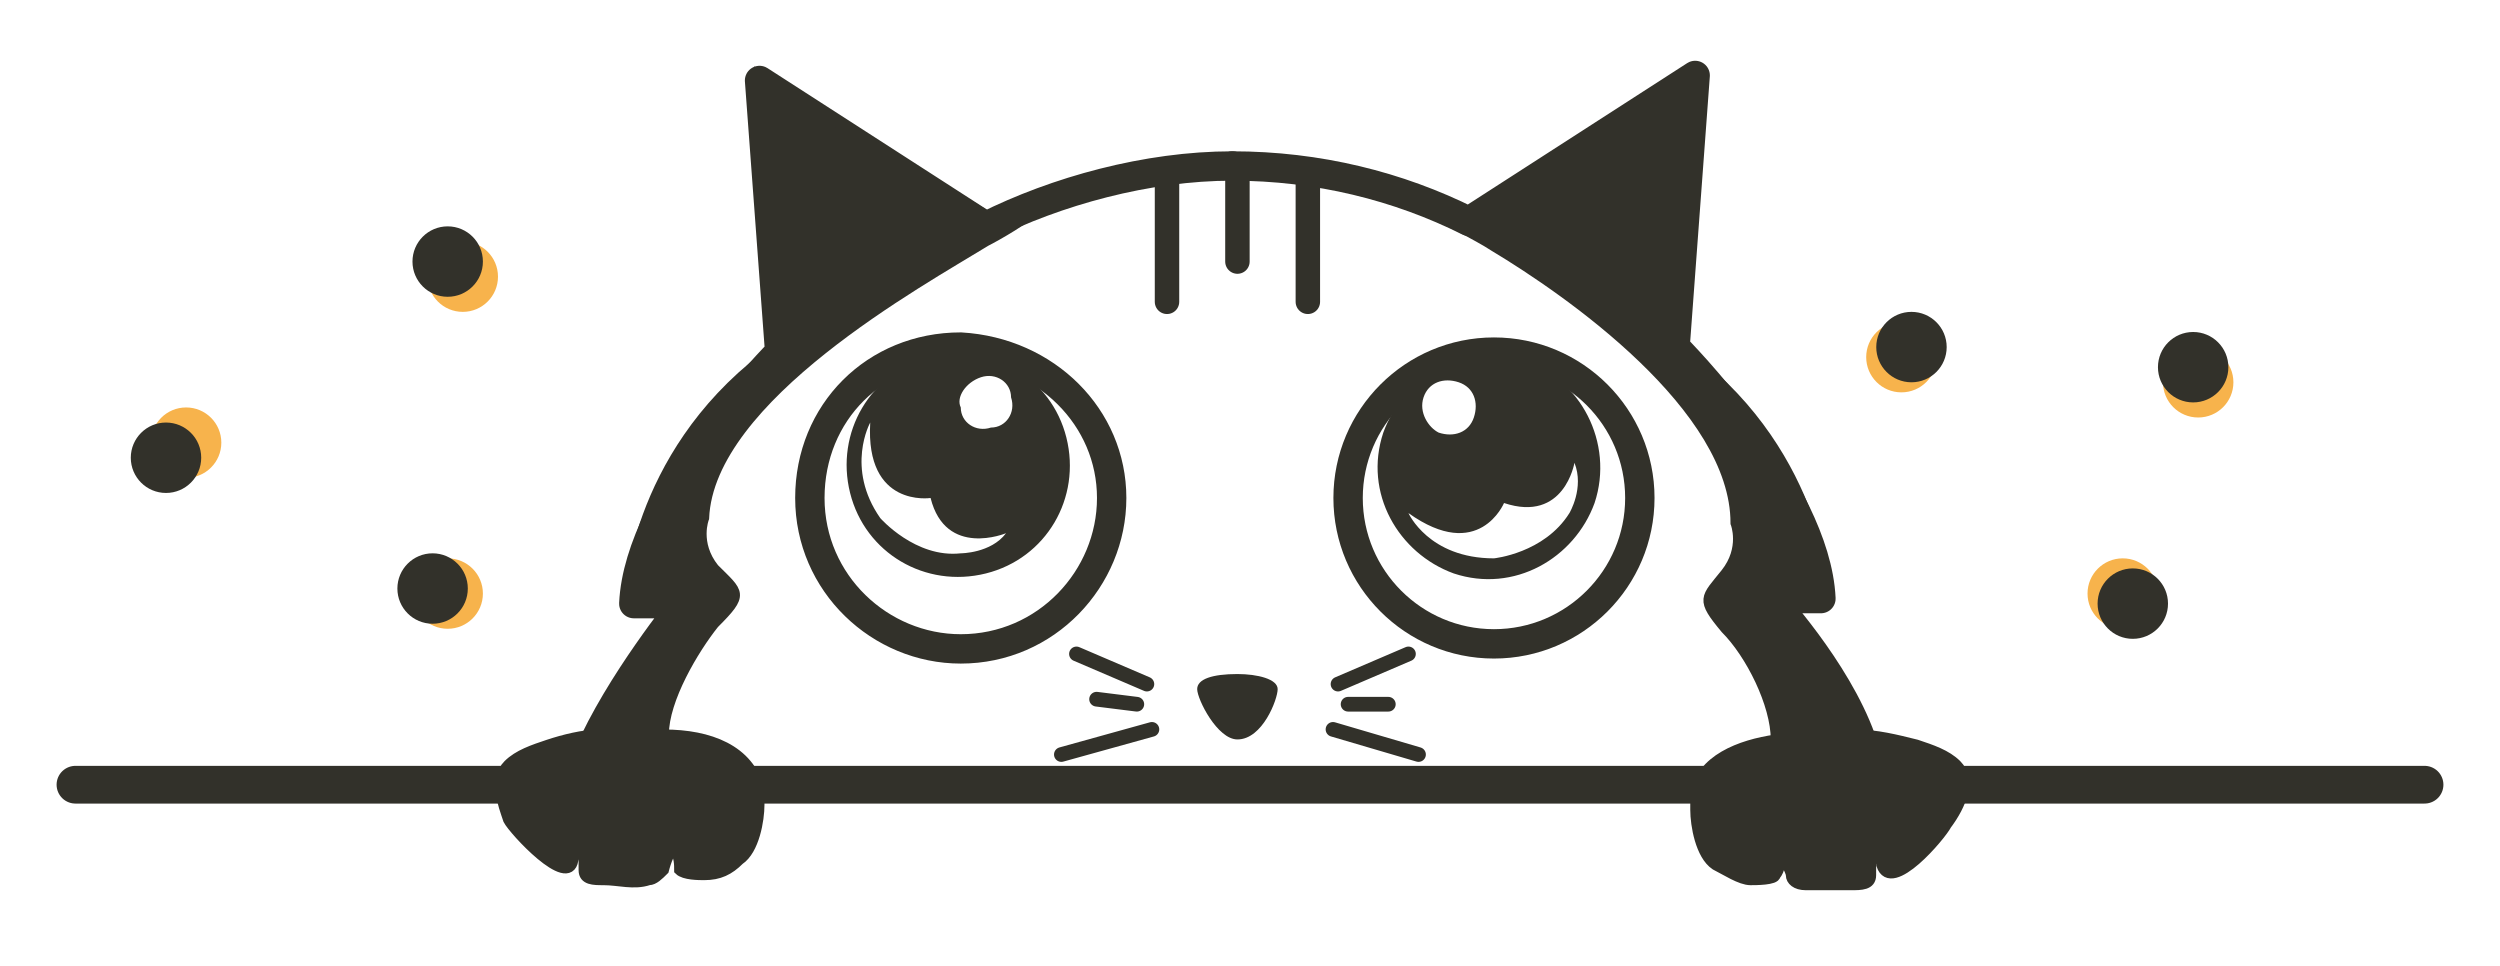
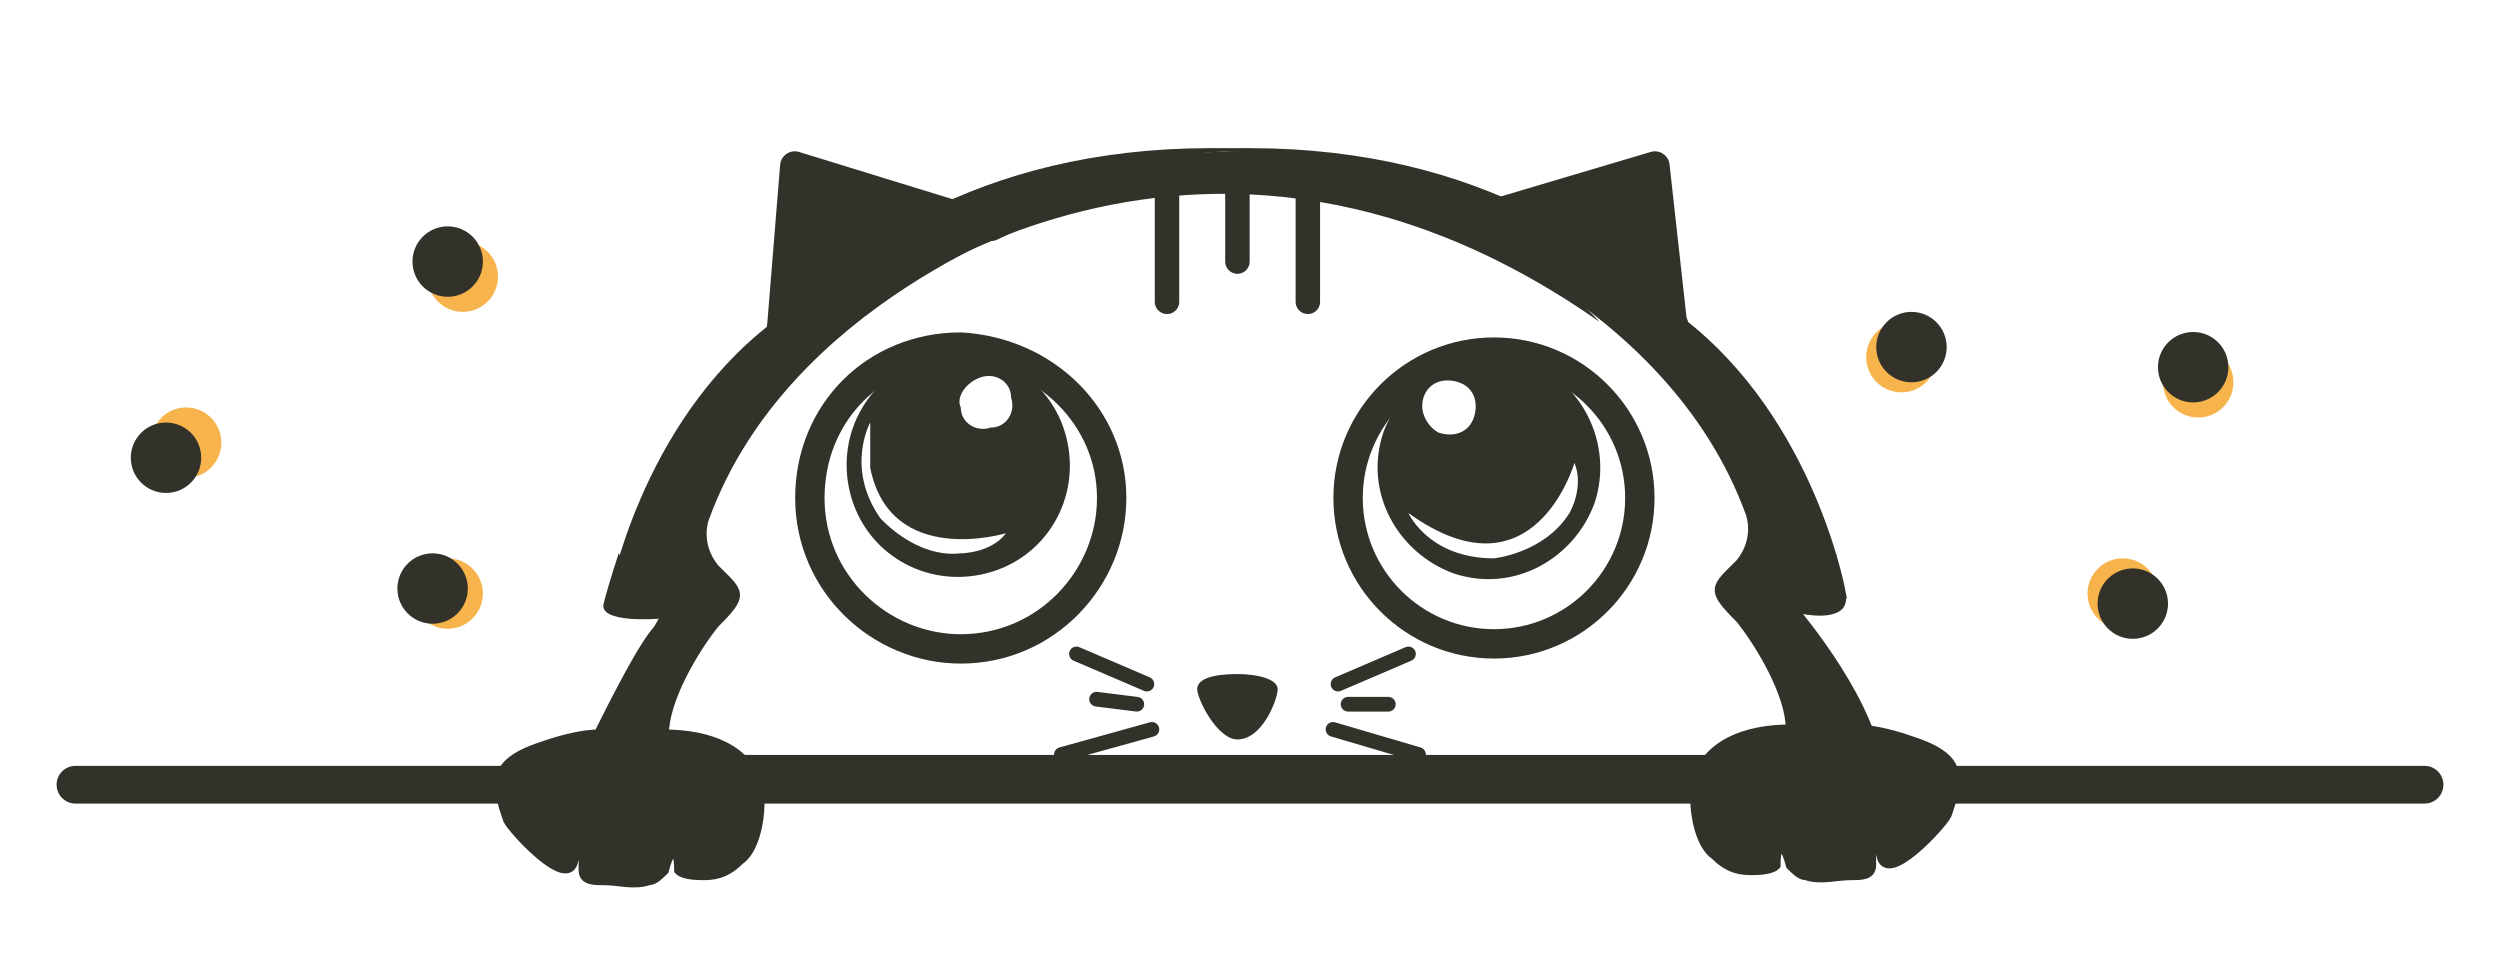
<svg xmlns="http://www.w3.org/2000/svg" version="1.1" id="Layer_1" x="0px" y="0px" viewBox="0 0 49.7 19.2" style="enable-background:new 0 0 49.7 19.2;" xml:space="preserve">
  <style type="text/css">
	.st0{fill:none;stroke:#32312A;stroke-width:0.292;stroke-linecap:round;stroke-miterlimit:10;}
	.st1{fill:none;stroke:#32312A;stroke-width:0.584;stroke-linecap:round;stroke-linejoin:round;stroke-miterlimit:10;}
	.st2{fill:none;stroke:#32312A;stroke-width:0.584;stroke-miterlimit:10;}
	.st3{fill:#32312A;}
	.st4{fill:none;stroke:#32312A;stroke-width:0.486;stroke-linecap:round;stroke-linejoin:round;stroke-miterlimit:10;}
	.st5{fill:#32312A;stroke:#32312A;stroke-width:0.195;stroke-linecap:round;stroke-miterlimit:10;}
	.st6{fill:none;stroke:#32312A;stroke-width:0.75;stroke-linecap:round;stroke-linejoin:round;stroke-miterlimit:10;}
	.st7{fill:#F7B34C;}
</style>
  <g>
    <g>
      <line class="st0" x1="28.2" y1="15" x2="26.5" y2="14.5" />
      <line class="st0" x1="28" y1="13" x2="26.6" y2="13.6" />
      <line class="st0" x1="27.6" y1="14" x2="26.8" y2="14" />
    </g>
    <g>
      <line class="st0" x1="21.1" y1="15" x2="22.9" y2="14.5" />
      <line class="st0" x1="21.4" y1="13" x2="22.8" y2="13.6" />
      <line class="st0" x1="21.8" y1="13.9" x2="22.6" y2="14" />
    </g>
-     <path class="st1" d="M24.5,3.3c1.7,0,3.3,0.4,4.7,1.1l4.5-2.9l-0.4,5.4c0,0,2.8,2.8,2.9,5h-1c0,0,1.3,1.4,1.8,2.8" />
-     <path class="st1" d="M11.7,15c0.6-1.4,1.9-3,1.9-3h-1c0.1-2.2,2.9-5,2.9-5l-0.4-5.4l4.5,2.9c1.4-0.7,3.2-1.2,4.9-1.2" />
+     <path class="st1" d="M24.5,3.3c1.7,0,3.3,0.4,4.7,1.1l3.7-1.1l0.4,3.6c0,0,2.8,2.8,2.9,5h-1c0,0,1.3,1.4,1.8,2.8" />
+     <path class="st1" d="M37.1,15.3H11.9c0.6-1.4,1.7-3.3,1.7-3.3h-1c0.1-2.2,2.9-5,2.9-5l0.3-3.7l3.9,1.2c1.4-0.7,3.2-1.2,4.9-1.2" />
    <path class="st2" d="M32.6,9.9c0,1.6-1.3,2.9-2.9,2.9s-2.9-1.3-2.9-2.9S28.1,7,29.7,7C31.3,7,32.6,8.3,32.6,9.9z" />
    <path class="st2" d="M22.1,9.9c0,1.6-1.3,3-3,3c-1.6,0-3-1.3-3-3s1.3-3,3-3C20.8,7,22.1,8.3,22.1,9.9z" />
    <path class="st3" d="M25.4,13.7c0,0.2-0.3,1-0.8,1c-0.4,0-0.8-0.8-0.8-1s0.3-0.3,0.8-0.3C25,13.4,25.4,13.5,25.4,13.7z" />
    <line class="st4" x1="23.2" y1="3.4" x2="23.2" y2="6" />
    <line class="st4" x1="26" y1="3.5" x2="26" y2="6" />
    <line class="st4" x1="24.6" y1="3.4" x2="24.6" y2="5.2" />
  </g>
-   <path class="st3" d="M30.3,7.2c-1.2-0.4-2.4,0.3-2.8,1.4c-0.4,1.2,0.3,2.4,1.4,2.8c1.2,0.4,2.4-0.3,2.8-1.4  C32.1,8.8,31.4,7.5,30.3,7.2z M28.3,7.9c0.1-0.3,0.4-0.4,0.7-0.3c0.3,0.1,0.4,0.4,0.3,0.7c-0.1,0.3-0.4,0.4-0.7,0.3  C28.4,8.5,28.2,8.2,28.3,7.9z M29.7,11.1c-1.3,0-1.7-0.9-1.7-0.9c1.4,1,1.9-0.2,1.9-0.2c1.2,0.4,1.4-0.8,1.4-0.8  c0.2,0.5-0.1,1-0.1,1C30.7,11,29.7,11.1,29.7,11.1z" />
-   <path class="st3" d="M21.2,8.7c-0.3-1.2-1.5-1.9-2.7-1.6s-1.9,1.5-1.6,2.7s1.5,1.9,2.7,1.6C20.8,11.1,21.5,9.9,21.2,8.7z M19.5,7.5  c0.3-0.1,0.6,0.1,0.6,0.4c0.1,0.3-0.1,0.6-0.4,0.6c-0.3,0.1-0.6-0.1-0.6-0.4C19,7.9,19.2,7.6,19.5,7.5z M17.5,10.3  c-0.7-1-0.2-1.9-0.2-1.9c-0.1,1.7,1.2,1.5,1.2,1.5c0.3,1.2,1.5,0.7,1.5,0.7C19.7,11,19.1,11,19.1,11C18.2,11.1,17.5,10.3,17.5,10.3z  " />
-   <path class="st5" d="M19.8,4.4C19.8,4.4,19.9,4.4,19.8,4.4C19.9,4.4,19.8,4.4,19.8,4.4l-4.7-2.9L15.4,7c-0.1,0-0.1,0.1-0.2,0.1  c-2.6,2-2.7,4.8-2.7,4.8h1c0,0,0,0.1-0.4,0.6c-0.3,0.3-0.9,1.5-1.2,2.1c-0.3,0-0.7,0.1-1,0.2c-0.3,0.1-0.6,0.2-0.8,0.4  c-0.3,0.3-0.1,0.8,0,1.1c0.1,0.2,1.2,1.4,1.3,0.8c0-0.1,0.2-0.3,0.2-0.1c0,0.1,0,0.2,0,0.3c0,0.2,0.2,0.2,0.4,0.2  c0.3,0,0.6,0.1,0.9,0c0.1,0,0.2-0.1,0.3-0.2c0,0,0.1-0.4,0.2-0.4c0.1,0.1,0.1,0.3,0.1,0.4c0.1,0.1,0.4,0.1,0.5,0.1  c0.3,0,0.5-0.1,0.7-0.3c0.3-0.2,0.4-0.8,0.4-1.1c0-0.1,0-0.2,0-0.3c-0.2-0.8-1-1.1-1.9-1.1c0-0.7,0.6-1.7,1-2.2  c0.6-0.6,0.5-0.6,0-1.1c-0.4-0.5-0.2-1-0.2-1c0.1-2.4,4.3-4.7,5.6-5.5c0.2-0.1,0.9-0.5,0.9-0.6L19.8,4.4z" />
-   <path class="st5" d="M38.9,15.2c-0.2-0.2-0.5-0.3-0.8-0.4c-0.4-0.1-0.8-0.2-1.2-0.2c-0.4-0.7-1-1.8-1.2-2.1  c-0.4-0.5-0.4-0.6-0.4-0.6h1c0,0-0.1-2.8-2.7-4.8c-0.1,0-0.1-0.1-0.2-0.1l0.3-5.5l-4.6,2.9c-0.1,0-0.1,0-0.1,0s0,0,0.1,0.1l-0.7-0.3  c0.2,0.1,1,0.5,1.3,0.7c1.5,0.9,4.8,3.2,4.8,5.5c0,0,0.2,0.5-0.2,1s-0.5,0.5,0,1.1c0.5,0.5,1,1.5,1,2.2c-0.7,0.1-1.5,0.4-1.6,1.1  c0,0.1,0,0.2,0,0.3c0,0.3,0.1,0.9,0.4,1.1c0.2,0.1,0.5,0.3,0.7,0.3c0.1,0,0.5,0,0.5-0.1c0.1-0.1,0.1-0.3,0.1-0.4  c0,0,0.2,0.3,0.2,0.4s0.1,0.2,0.3,0.2c0.3,0,0.6,0,0.9,0c0.2,0,0.4,0,0.4-0.2c0-0.1,0-0.2,0-0.3c0.1-0.2,0.2,0,0.2,0.1  c0.2,0.6,1.2-0.6,1.3-0.8C39,16,39.2,15.5,38.9,15.2z" />
+   <path class="st3" d="M30.3,7.2c-1.2-0.4-2.4,0.3-2.8,1.4c-0.4,1.2,0.3,2.4,1.4,2.8c1.2,0.4,2.4-0.3,2.8-1.4  C32.1,8.8,31.4,7.5,30.3,7.2z M28.3,7.9c0.1-0.3,0.4-0.4,0.7-0.3c0.3,0.1,0.4,0.4,0.3,0.7c-0.1,0.3-0.4,0.4-0.7,0.3  C28.4,8.5,28.2,8.2,28.3,7.9z M29.7,11.1c-1.3,0-1.7-0.9-1.7-0.9c2.5,1.8,3.3-1,3.3-1c0.2,0.5-0.1,1-0.1,1  C30.7,11,29.7,11.1,29.7,11.1z" />
+   <path class="st3" d="M21.2,8.7c-0.3-1.2-1.5-1.9-2.7-1.6s-1.9,1.5-1.6,2.7s1.5,1.9,2.7,1.6C20.8,11.1,21.5,9.9,21.2,8.7z M19.5,7.5  c0.3-0.1,0.6,0.1,0.6,0.4c0.1,0.3-0.1,0.6-0.4,0.6c-0.3,0.1-0.6-0.1-0.6-0.4C19,7.9,19.2,7.6,19.5,7.5z M17.5,10.3  c-0.7-1-0.2-1.9-0.2-1.9c0,0.4,0,0.6,0,0.9c0.4,2,2.7,1.3,2.7,1.3C19.7,11,19.1,11,19.1,11C18.2,11.1,17.5,10.3,17.5,10.3z" />
+   <path class="st5" d="M19.8,4.4C19.8,4.4,19.9,4.4,19.8,4.4C19.9,4.4,19.8,4.4,19.8,4.4l-3.7-0.9L15.4,7c-0.1,0-0.1-0.7,0-0.5  c-2.6,2-3.2,5.4-3.2,5.4h1.3c0,0,0,0.1-0.4,0.6c-0.3,0.3-0.9,1.5-1.2,2.1c-0.3,0-0.7,0.1-1,0.2c-0.3,0.1-0.6,0.2-0.8,0.4  c-0.3,0.3-0.1,0.8,0,1.1c0.1,0.2,1.2,1.4,1.3,0.8c0-0.1,0.2-0.3,0.2-0.1c0,0.1,0,0.2,0,0.3c0,0.2,0.2,0.2,0.4,0.2  c0.3,0,0.6,0.1,0.9,0c0.1,0,0.2-0.1,0.3-0.2c0,0,0.1-0.4,0.2-0.4c0.1,0.1,0.1,0.3,0.1,0.4c0.1,0.1,0.4,0.1,0.5,0.1  c0.3,0,0.5-0.1,0.7-0.3c0.3-0.2,0.4-0.8,0.4-1.1c0-0.1,0-0.2,0-0.3c-0.2-0.8-1-1.1-1.9-1.1c0-0.7,0.6-1.7,1-2.2  c0.6-0.6,0.5-0.6,0-1.1c-0.4-0.5-0.2-1-0.2-1c1.6-4.4,6.7-6,6.7-6.1L19.8,4.4z" />
+   <path class="st5" d="M28.1,4.1c0,0.1,5.1,1.7,6.7,6.1c0,0,0.2,0.5-0.2,1c-0.5,0.5-0.6,0.5,0,1.1c0.4,0.5,1,1.5,1,2.2  c-0.9,0-1.7,0.3-1.9,1.1c0,0.1,0,0.2,0,0.3c0,0.3,0.1,0.9,0.4,1.1c0.2,0.2,0.4,0.3,0.7,0.3c0.1,0,0.4,0,0.5-0.1c0-0.1,0-0.3,0.1-0.4  c0.1,0,0.2,0.4,0.2,0.4c0.1,0.1,0.2,0.2,0.3,0.2c0.3,0.1,0.6,0,0.9,0c0.2,0,0.4,0,0.4-0.2c0-0.1,0-0.2,0-0.3c0-0.2,0.2,0,0.2,0.1  c0.1,0.6,1.2-0.6,1.3-0.8c0.1-0.3,0.3-0.8,0-1.1c-0.2-0.2-0.5-0.3-0.8-0.4c-0.3-0.1-0.7-0.2-1-0.2c-0.3-0.6-0.9-1.8-1.2-2.1  c-0.4-0.5-0.4-0.6-0.4-0.6h1.3c0,0-0.6-3.4-3.2-5.4c0.1-0.2,0.1,0.5,0,0.5l-0.7-3.5L29,4.3c0,0-0.1,0,0,0c-0.1,0,0,0,0,0L28.1,4.1z" />
  <path class="st6" d="M48.2,15.6H1.5" />
  <circle class="st7" cx="37.8" cy="7.1" r="0.7" />
  <circle class="st7" cx="42.2" cy="11.8" r="0.7" />
  <circle class="st7" cx="43.7" cy="7.6" r="0.7" />
  <circle class="st3" cx="42.4" cy="12" r="0.7" />
  <circle class="st3" cx="43.6" cy="7.3" r="0.7" />
  <circle class="st7" cx="9.2" cy="5.5" r="0.7" />
  <circle class="st7" cx="8.9" cy="11.8" r="0.7" />
  <circle class="st7" cx="3.7" cy="8.8" r="0.7" />
  <circle class="st3" cx="8.9" cy="5.2" r="0.7" />
  <circle class="st3" cx="8.6" cy="11.7" r="0.7" />
  <circle class="st3" cx="3.3" cy="9.1" r="0.7" />
  <circle class="st3" cx="38" cy="6.9" r="0.7" />
+   <path class="st3" d="M12.9,10.4c0,0,2.6-8.2,12.5-7.4C25.4,3.1,18.6,2,12.9,10.4z" />
+   <path class="st3" d="M36,10.4c0,0-2.6-8.2-12.5-7.4C23.4,3.1,30.3,2,36,10.4z" />
+   <path class="st3" d="M35.8,12.2c0,0,0.9,0.2,0.9-0.3c-0.1-0.4-0.2-0.9-0.2-0.9L35.8,12.2z" />
+   <path class="st3" d="M13.1,12.3c0,0-1.2,0.1-1.1-0.3c0.1-0.4,0.3-1,0.3-1L13.1,12.3z" />
+   <path class="st3" d="M16.5,6.7c0,0,6.9-6.2,15.3-0.3C31.8,6.4,25.3-1,16.5,6.7z" />
</svg>
